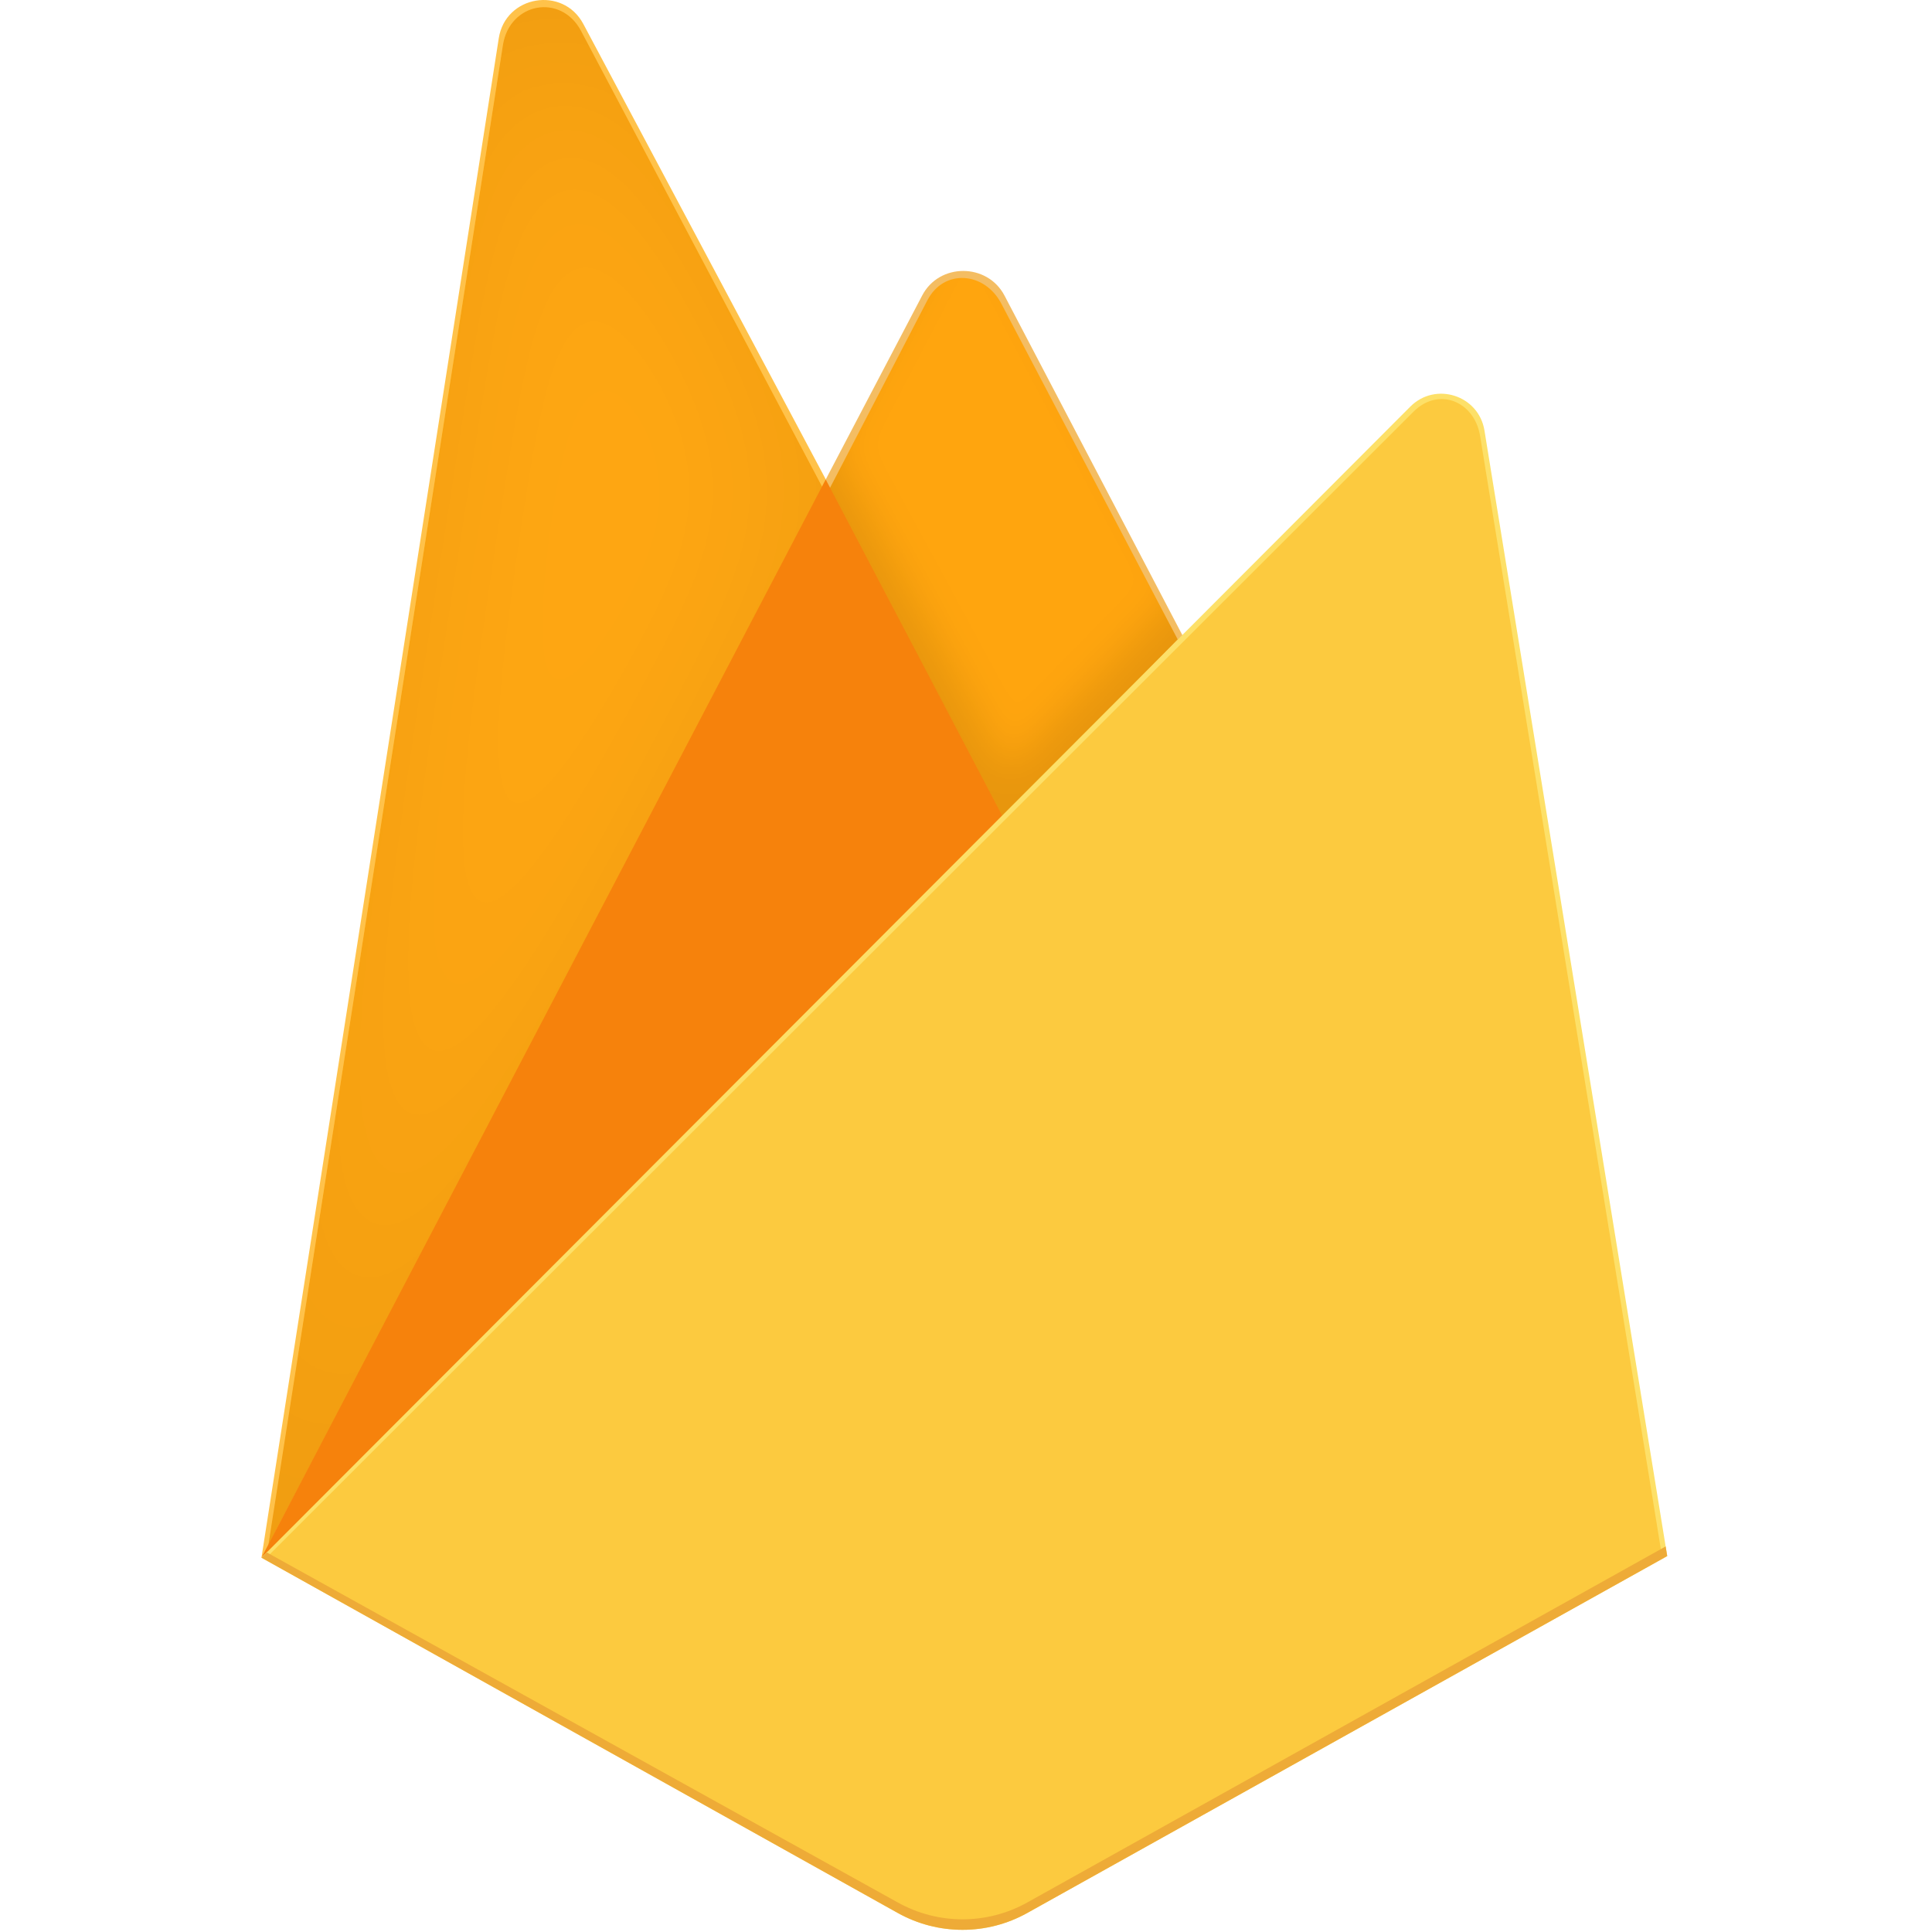
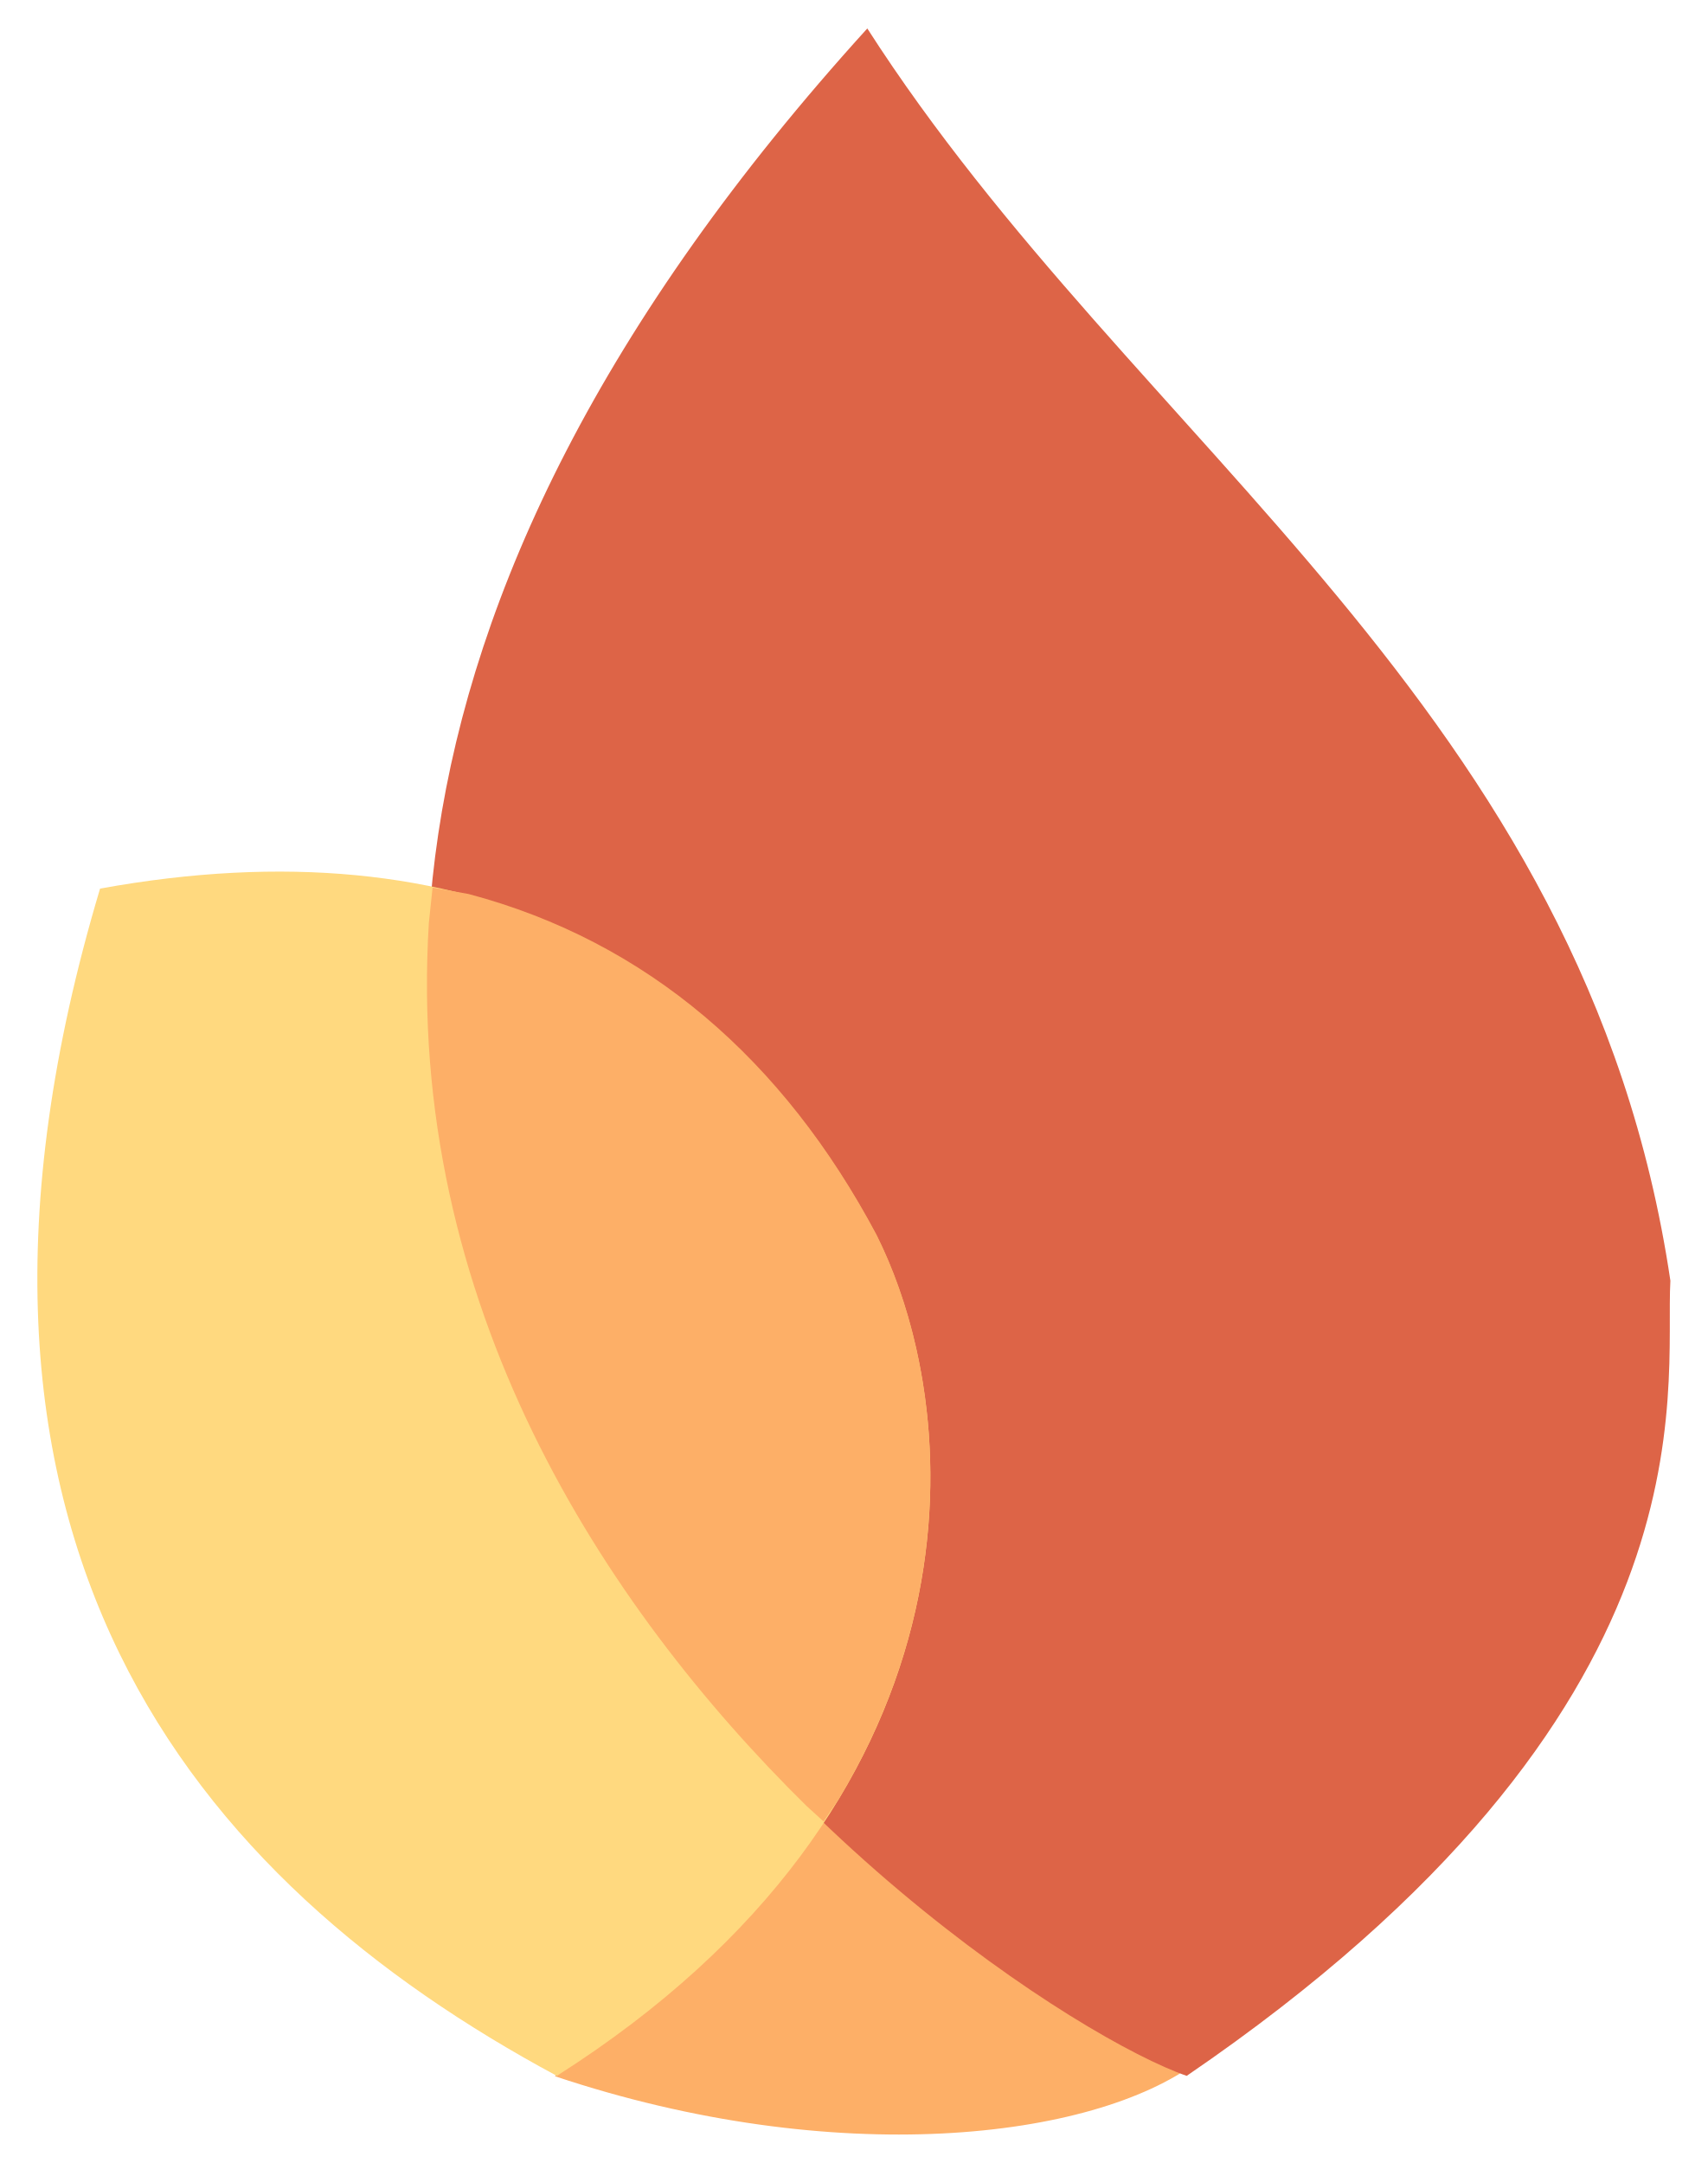
- <svg xmlns="http://www.w3.org/2000/svg" xmlns:xlink="http://www.w3.org/1999/xlink" width="800px" height="800px" viewBox="-47.5 0 351 351" version="1.1" preserveAspectRatio="xMidYMid">
-   <defs>
-     <path d="M1.253,280.732 L2.858,277.601 L102.211,89.083 L58.061,5.608 C54.392,-1.283 45.074,0.474 43.87,8.188 L1.253,280.732 Z" id="path-1">
- 
- </path>
-     <filter x="-50%" y="-50%" width="200%" height="200%" filterUnits="objectBoundingBox" id="filter-2">
-       <feGaussianBlur stdDeviation="17.5" in="SourceAlpha" result="shadowBlurInner1">
- 
- </feGaussianBlur>
-       <feOffset dx="0" dy="0" in="shadowBlurInner1" result="shadowOffsetInner1">
- 
- </feOffset>
-       <feComposite in="shadowOffsetInner1" in2="SourceAlpha" operator="arithmetic" k2="-1" k3="1" result="shadowInnerInner1">
- 
- </feComposite>
-       <feColorMatrix values="0 0 0 0 0   0 0 0 0 0   0 0 0 0 0  0 0 0 0.06 0" type="matrix" in="shadowInnerInner1">
- 
- </feColorMatrix>
-     </filter>
-     <path d="M134.417,148.974 L166.456,116.162 L134.417,55.155 C131.375,49.364 123.984,48.757 120.974,54.565 L103.269,88.674 L102.739,90.418 L134.417,148.974 Z" id="path-3">
- 
- </path>
-     <filter x="-50%" y="-50%" width="200%" height="200%" filterUnits="objectBoundingBox" id="filter-4">
-       <feGaussianBlur stdDeviation="3.5" in="SourceAlpha" result="shadowBlurInner1">
- 
- </feGaussianBlur>
-       <feOffset dx="1" dy="-9" in="shadowBlurInner1" result="shadowOffsetInner1">
- 
- </feOffset>
-       <feComposite in="shadowOffsetInner1" in2="SourceAlpha" operator="arithmetic" k2="-1" k3="1" result="shadowInnerInner1">
- 
- </feComposite>
-       <feColorMatrix values="0 0 0 0 0   0 0 0 0 0   0 0 0 0 0  0 0 0 0.09 0" type="matrix" in="shadowInnerInner1">
- 
- </feColorMatrix>
-     </filter>
-   </defs>
-   <g>
-     <path d="M0,282.998 L2.123,280.026 L102.527,89.512 L102.739,87.495 L58.479,4.358 C54.771,-2.606 44.331,-0.845 43.114,6.951 L0,282.998 Z" fill="#FFC24A">
- 
- </path>
-     <g>
-       <use fill="#FFA712" fill-rule="evenodd" xlink:href="#path-1">
- 
- </use>
-       <use fill="#000000" fill-opacity="1" filter="url(#filter-2)" xlink:href="#path-1">
- 
- </use>
-     </g>
-     <path d="M135.005,150.381 L167.96,116.629 L134.995,53.699 C131.866,47.743 123.129,47.725 120.033,53.699 L102.421,87.288 L102.421,90.149 L135.005,150.381 Z" fill="#F4BD62">
- 
- </path>
-     <g>
-       <use fill="#FFA50E" fill-rule="evenodd" xlink:href="#path-3">
- 
- </use>
-       <use fill="#000000" fill-opacity="1" filter="url(#filter-4)" xlink:href="#path-3">
- 
- </use>
-     </g>
-     <polygon fill="#F6820C" points="0 282.998 0.962 282.03 4.458 280.61 132.935 152.61 134.563 148.179 102.513 87.105">
- 
- </polygon>
-     <path d="M139.121,347.551 L255.396,282.704 L222.192,78.209 C221.153,71.811 213.304,69.282 208.724,73.869 L0,282.998 L115.608,347.546 C122.915,351.625 131.813,351.627 139.121,347.551" fill="#FDE068">
- 
- </path>
-     <path d="M254.354,282.16 L221.402,79.218 C220.371,72.868 213.844,70.241 209.299,74.794 L1.289,282.601 L115.628,346.509 C122.879,350.558 131.709,350.56 138.962,346.515 L254.354,282.16 Z" fill="#FCCA3F">
- 
- </path>
-     <path d="M139.121,345.641 C131.813,349.716 122.915,349.715 115.608,345.635 L0.931,282.015 L0,282.998 L115.608,347.546 C122.915,351.625 131.813,351.627 139.121,347.551 L255.396,282.704 L255.111,280.952 L139.121,345.641 Z" fill="#EEAB37">
- 
- </path>
-   </g>
+ <svg xmlns="http://www.w3.org/2000/svg" width="30" height="38" viewBox="0 0 30 38" fill="none">
+   <path fill-rule="evenodd" clip-rule="evenodd" d="M9.75 36.476C14.68 38.124 19.193 37.593 21.031 36.225L14.597 29.188L9.75 36.476Z" fill="#FDAF67" />
+   <path fill-rule="evenodd" clip-rule="evenodd" d="M15.236 0.5C-3.495 21.134 17.213 35.211 20.847 36.469C30.252 30.046 29.237 24.426 29.344 22.499C27.848 12.436 19.938 7.833 15.236 0.5Z" fill="#DD6447" />
+   <path fill-rule="evenodd" clip-rule="evenodd" d="M1.758 15.611C-1.666 27.056 3.416 33.046 9.782 36.469C17.271 31.709 17.057 25.024 15.399 21.708C12.777 16.788 8.231 14.435 1.758 15.611Z" fill="#FFD97F" />
+   <path fill-rule="evenodd" clip-rule="evenodd" d="M7.599 15.594L8.232 15.706C11.373 16.541 13.762 18.616 15.399 21.694C16.539 23.976 16.996 27.851 14.738 31.599L14.468 32L14.165 31.724C10.595 28.206 7.12 22.896 7.534 16.212L7.599 15.594Z" fill="#FDAF67" />
</svg>
